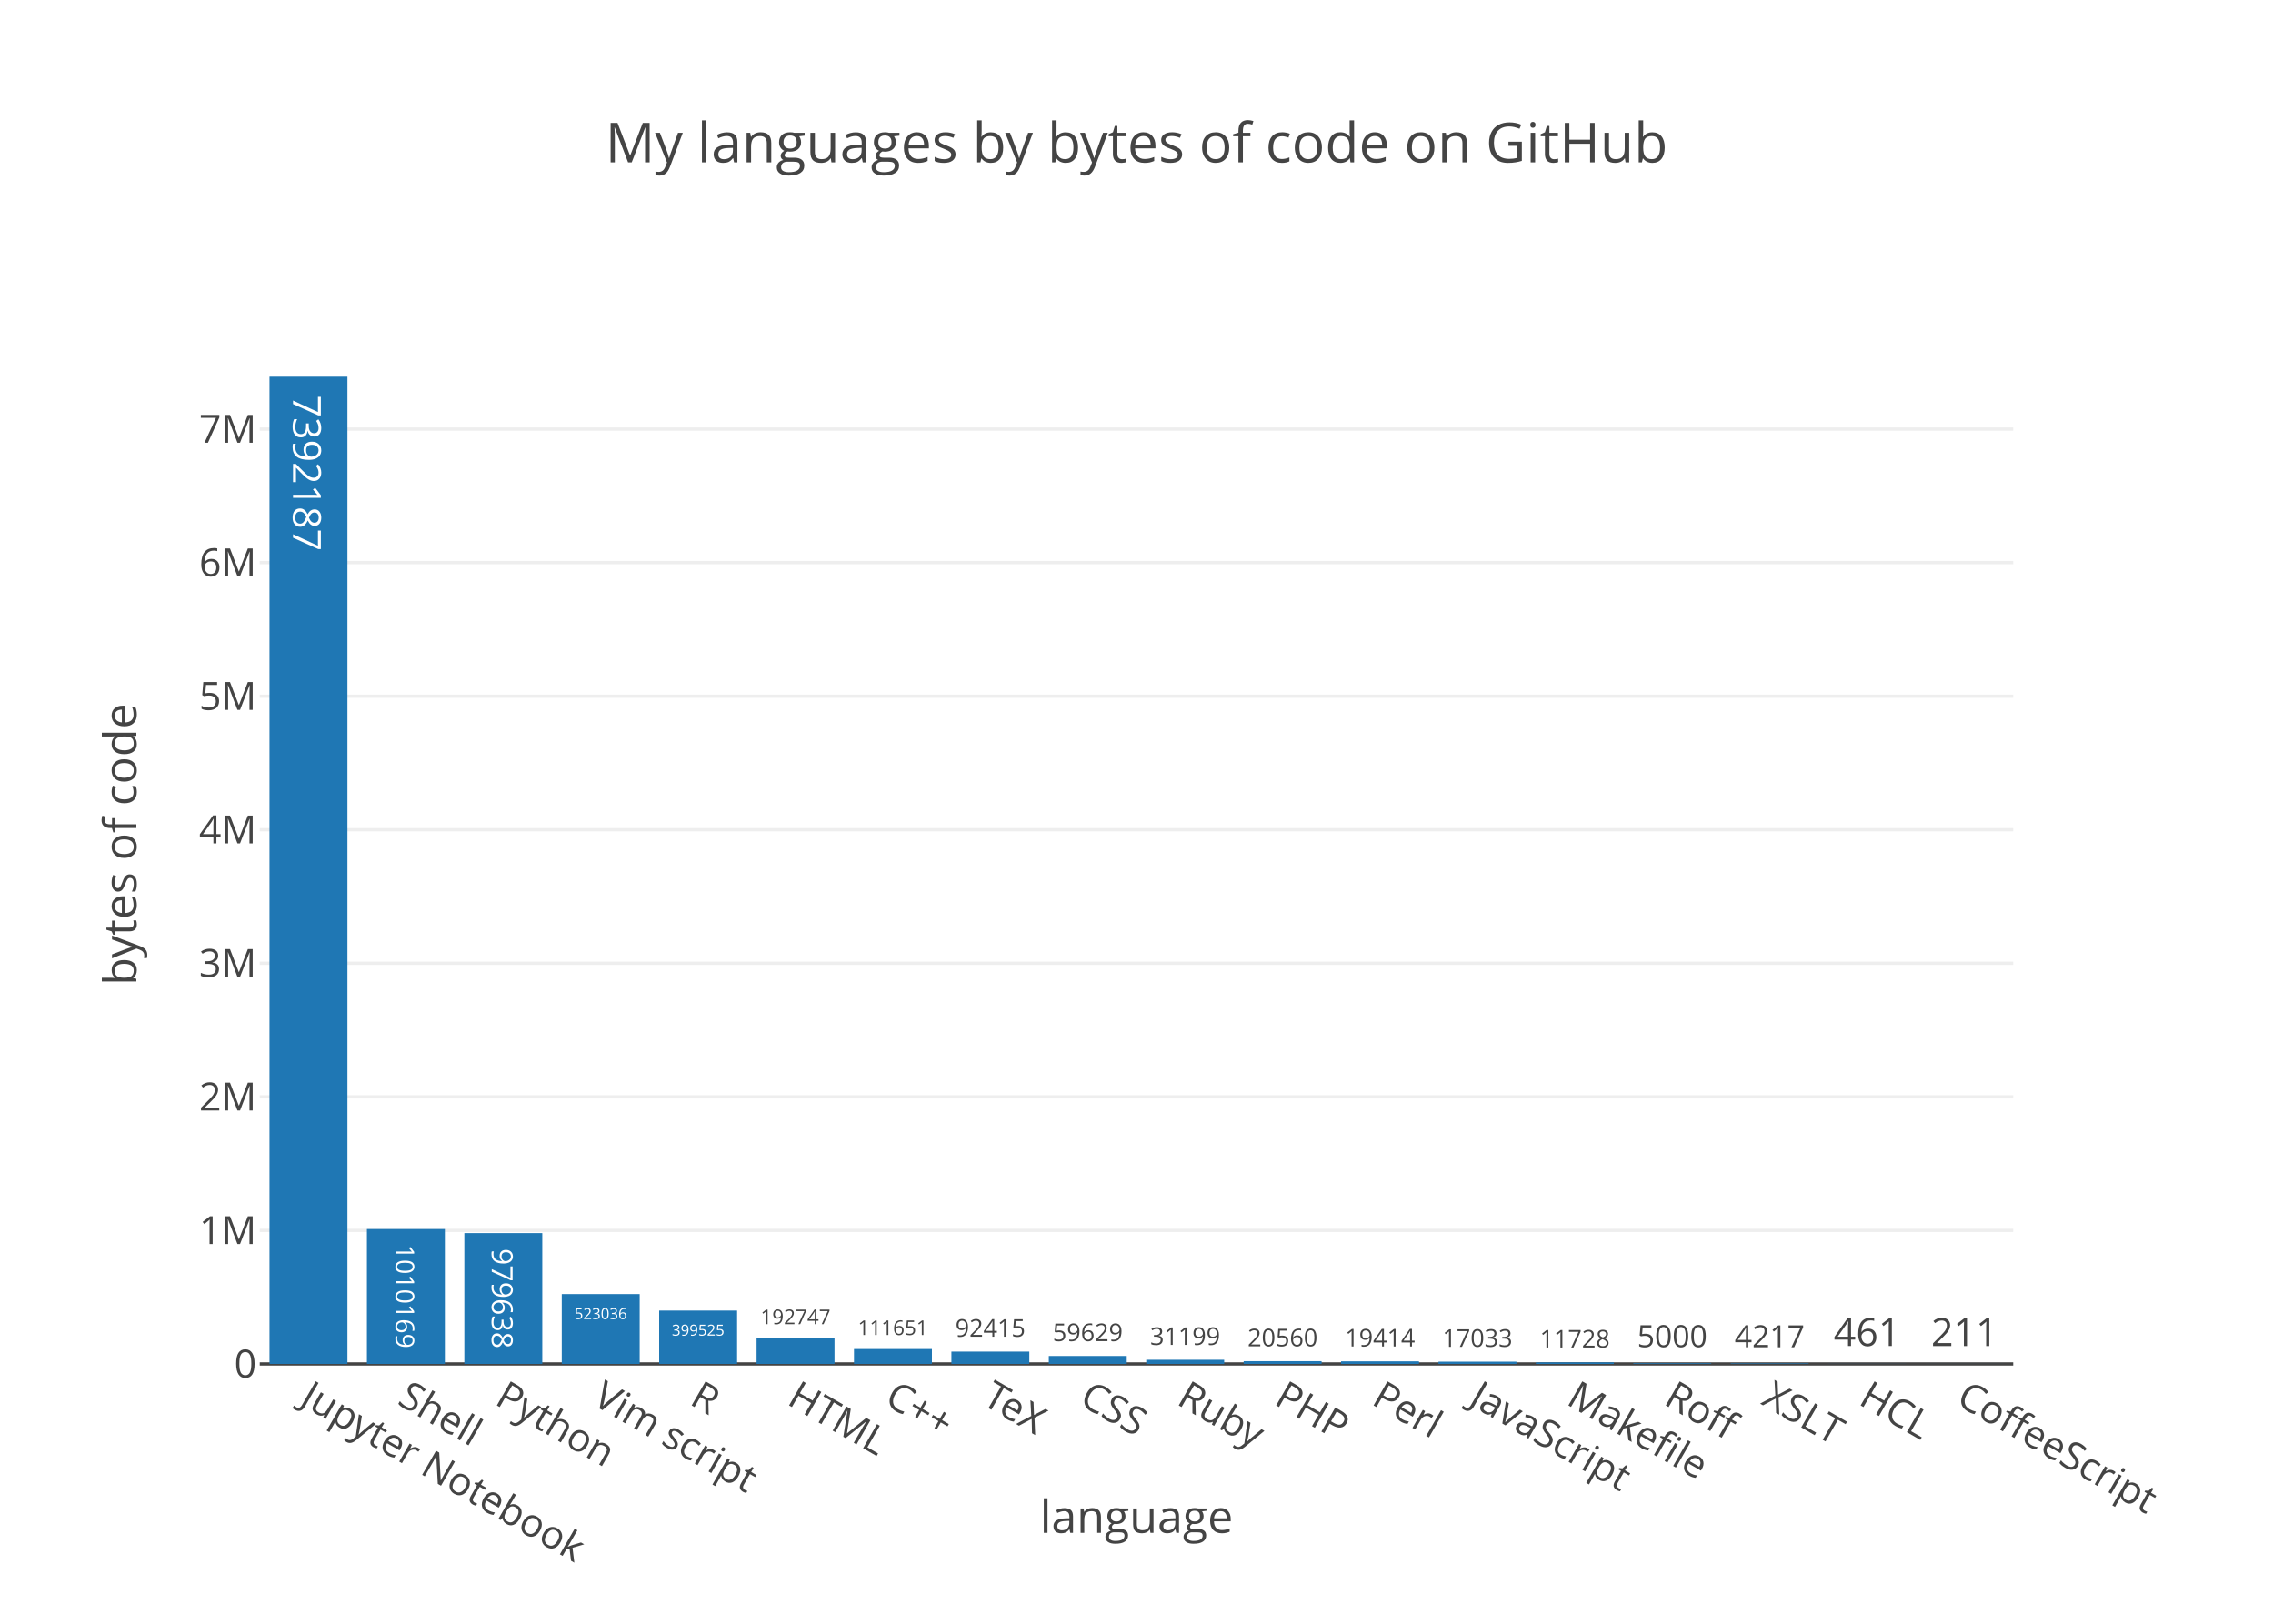
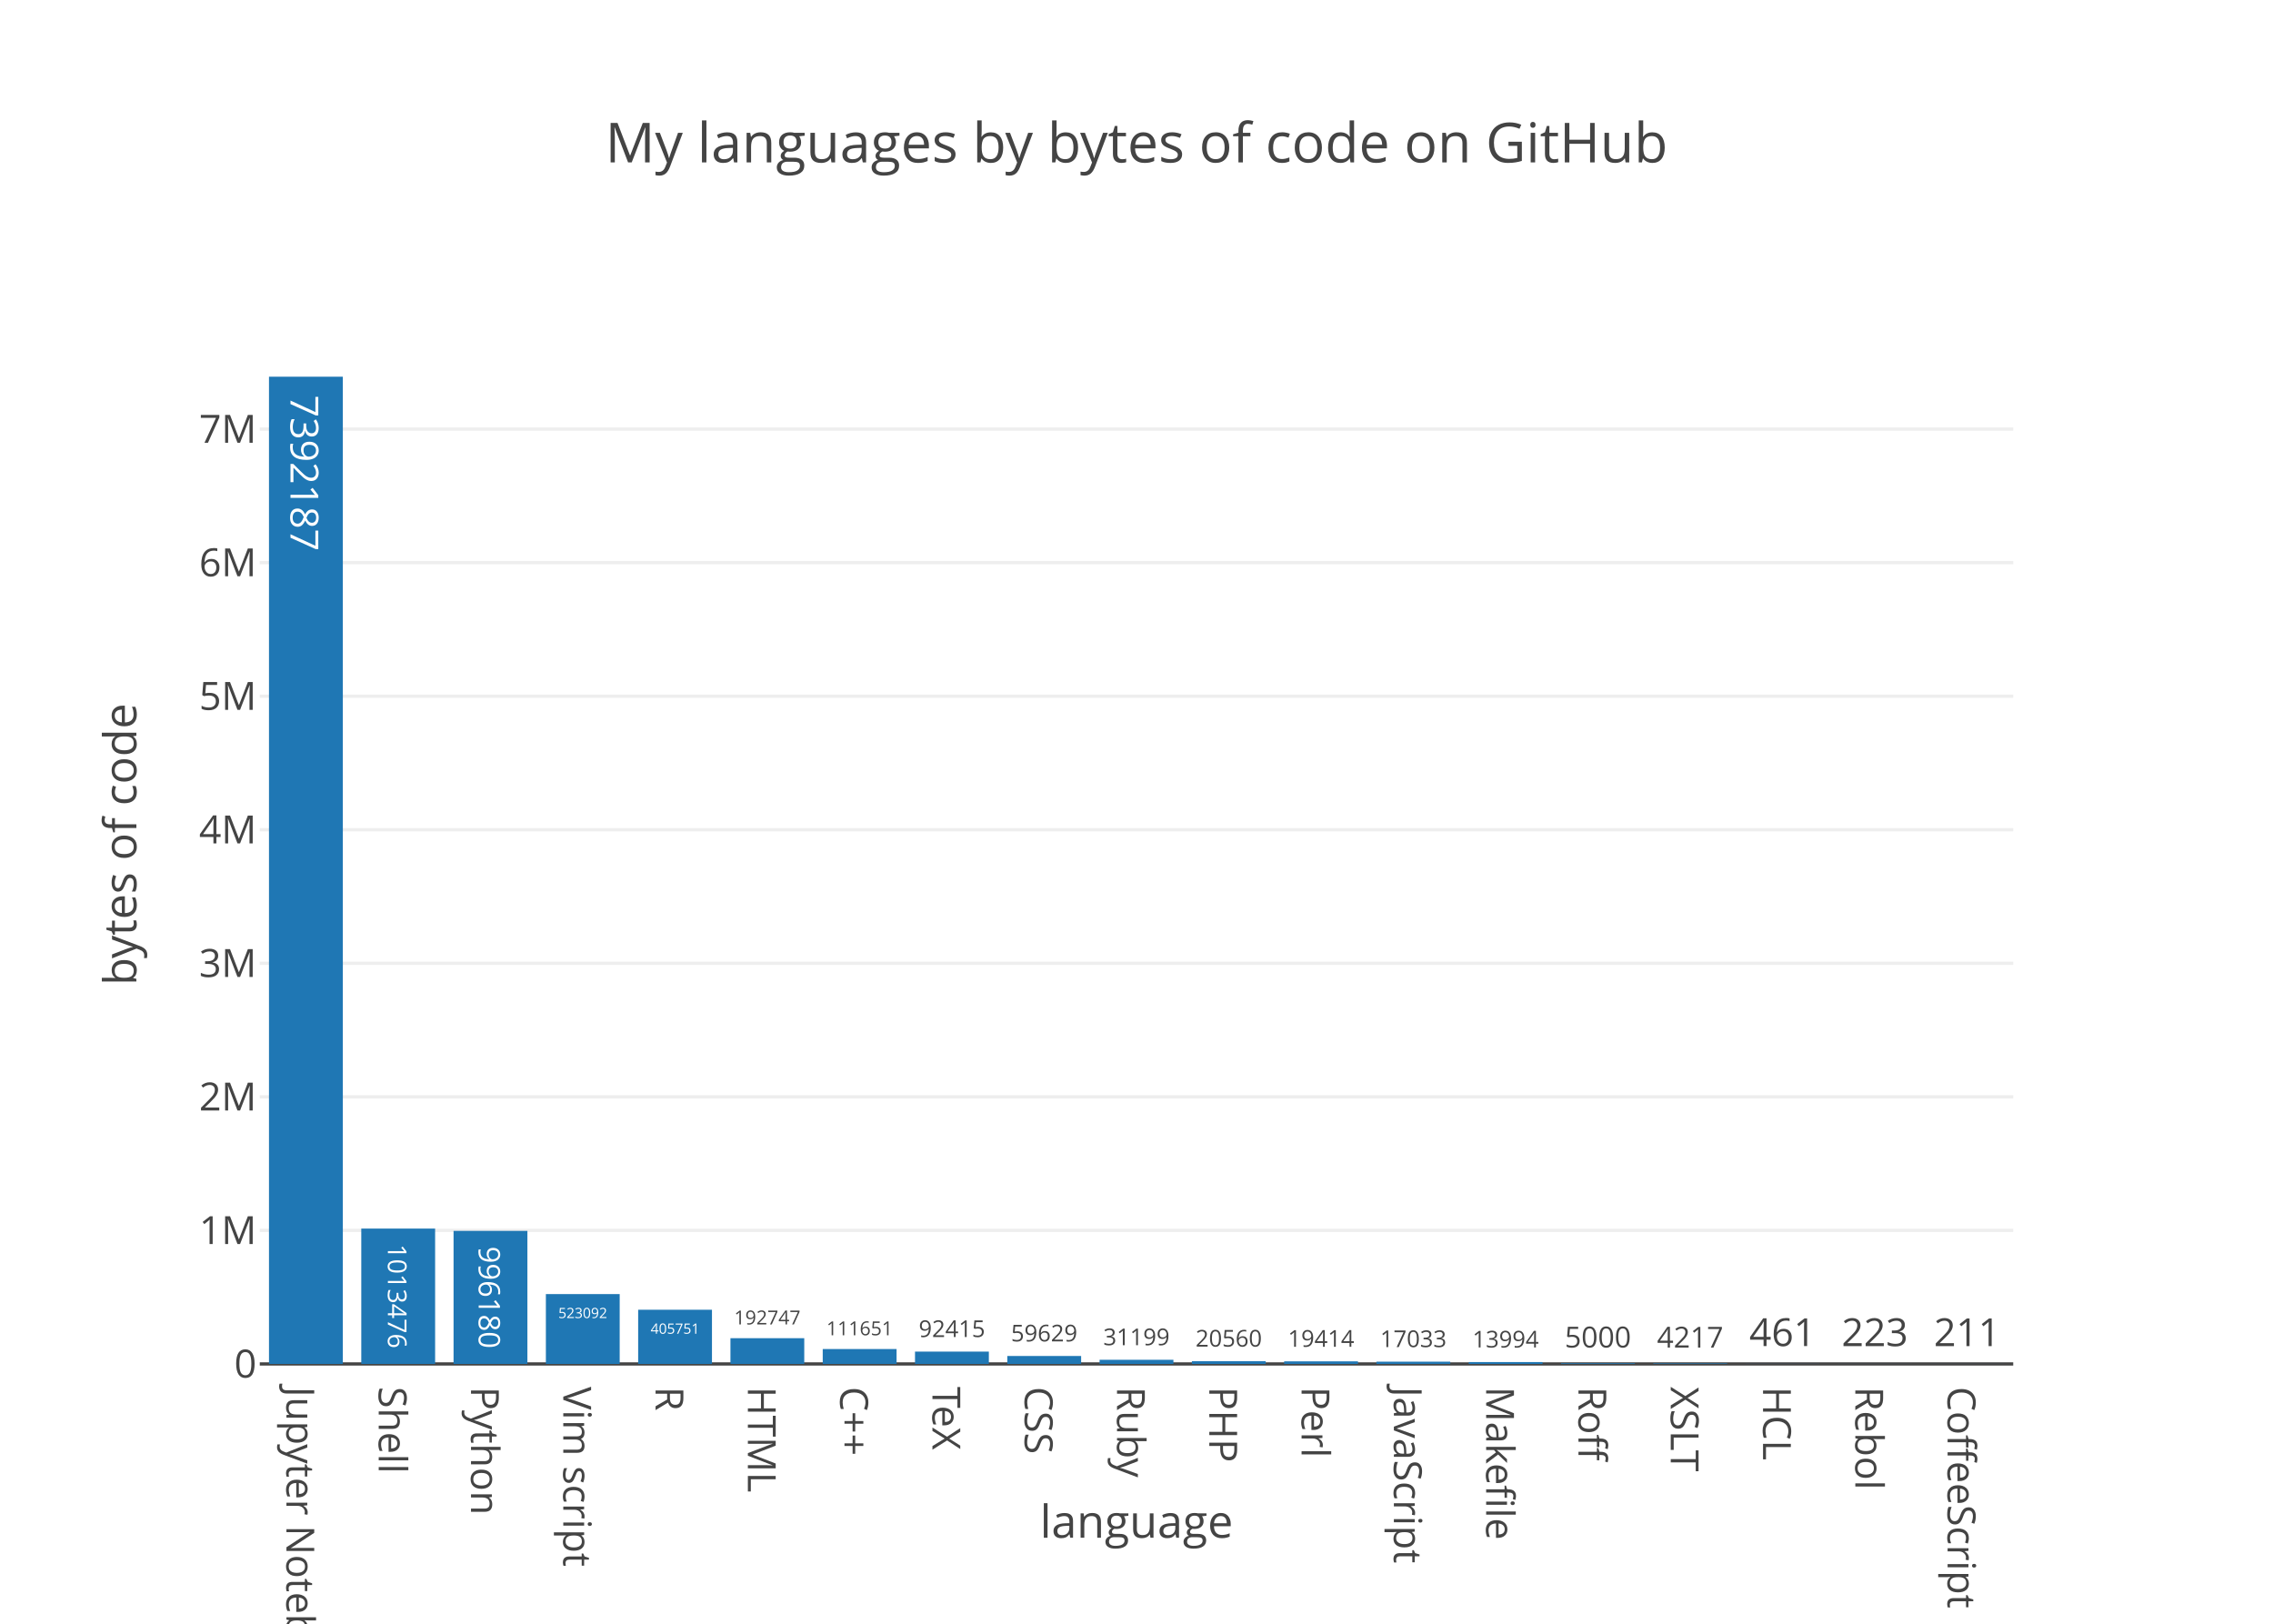
<svg xmlns="http://www.w3.org/2000/svg" class="main-svg" width="700" height="500" viewBox="0 0 700 500">
  <rect x="0" y="0" width="700" height="500" style="fill: rgb(255, 255, 255); fill-opacity: 1;" />
-   <defs id="defs-ad30e8">
+   <defs id="defs-a9d6a1">
    <g class="clips">
-       <clipPath id="clipad30e8xyplot" class="plotclip">
+       <clipPath id="clipa9d6a1xyplot" class="plotclip">
        <rect width="540" height="320" />
      </clipPath>
-       <clipPath class="axesclip" id="clipad30e8x">
+       <clipPath class="axesclip" id="clipa9d6a1x">
        <rect x="80" y="0" width="540" height="500" />
      </clipPath>
-       <clipPath class="axesclip" id="clipad30e8y">
+       <clipPath class="axesclip" id="clipa9d6a1y">
        <rect x="0" y="100" width="700" height="320" />
      </clipPath>
-       <clipPath class="axesclip" id="clipad30e8xy">
+       <clipPath class="axesclip" id="clipa9d6a1xy">
        <rect x="80" y="100" width="540" height="320" />
      </clipPath>
    </g>
    <g class="gradients" />
  </defs>
  <g class="bglayer" />
  <g class="layer-below">
    <g class="imagelayer" />
    <g class="shapelayer" />
  </g>
  <g class="cartesianlayer">
    <g class="subplot xy">
      <g class="layer-subplot">
        <g class="shapelayer" />
        <g class="imagelayer" />
      </g>
      <g class="gridlayer">
        <g class="x" />
        <g class="y">
          <path class="ygrid crisp" transform="translate(0,378.88)" d="M80,0h540" style="stroke: rgb(238, 238, 238); stroke-opacity: 1; stroke-width: 1px;" />
          <path class="ygrid crisp" transform="translate(0,337.75)" d="M80,0h540" style="stroke: rgb(238, 238, 238); stroke-opacity: 1; stroke-width: 1px;" />
          <path class="ygrid crisp" transform="translate(0,296.63)" d="M80,0h540" style="stroke: rgb(238, 238, 238); stroke-opacity: 1; stroke-width: 1px;" />
          <path class="ygrid crisp" transform="translate(0,255.5)" d="M80,0h540" style="stroke: rgb(238, 238, 238); stroke-opacity: 1; stroke-width: 1px;" />
          <path class="ygrid crisp" transform="translate(0,214.38)" d="M80,0h540" style="stroke: rgb(238, 238, 238); stroke-opacity: 1; stroke-width: 1px;" />
          <path class="ygrid crisp" transform="translate(0,173.25)" d="M80,0h540" style="stroke: rgb(238, 238, 238); stroke-opacity: 1; stroke-width: 1px;" />
          <path class="ygrid crisp" transform="translate(0,132.13)" d="M80,0h540" style="stroke: rgb(238, 238, 238); stroke-opacity: 1; stroke-width: 1px;" />
        </g>
      </g>
      <g class="zerolinelayer">
        <path class="yzl zl crisp" transform="translate(0,420)" d="M80,0h540" style="stroke: rgb(68, 68, 68); stroke-opacity: 1; stroke-width: 1px;" />
      </g>
      <path class="xlines-below" />
      <path class="ylines-below" />
      <g class="overlines-below" />
      <g class="xaxislayer-below" />
      <g class="yaxislayer-below" />
      <g class="overaxes-below" />
-       <g class="plot" transform="translate(80, 100)" clip-path="url('#clipad30e8xyplot')">
+       <g class="plot" transform="translate(80, 100)" clip-path="url('#clipa9d6a1xyplot')">
        <g class="barlayer mlayer">
          <g class="trace bars" style="opacity: 1;">
            <g class="points">
              <g class="point">
-                 <path d="M3,320V16H27V320Z" style="vector-effect: non-scaling-stroke; opacity: 1; stroke-width: 0px; fill: rgb(31, 119, 180); fill-opacity: 1;" />
-                 <text class="bartext bartext-inside" transform="translate(14.99219 50.44531)rotate(90 0.0078125 -4.75) " text-anchor="middle" data-notex="1" x="0" y="0" style="font-family: 'Open Sans', verdana, arial, sans-serif; font-size: 12px; fill: rgb(255, 255, 255); fill-opacity: 1; white-space: pre;">7392187</text>
-               </g>
-               <g class="point">
-                 <path d="M33,320V278.46H57V320Z" style="vector-effect: non-scaling-stroke; opacity: 1; stroke-width: 0px; fill: rgb(31, 119, 180); fill-opacity: 1;" />
-                 <text class="bartext bartext-inside" transform="translate(44.9948 302.3919)scale(0.6656599) rotate(90 0.0078125 -4.75) " text-anchor="middle" data-notex="1" x="0" y="0" style="font-family: 'Open Sans', verdana, arial, sans-serif; font-size: 12px; fill: rgb(255, 255, 255); fill-opacity: 1; white-space: pre;">1010169</text>
-               </g>
-               <g class="point">
-                 <path d="M63,320V279.71H87V320Z" style="vector-effect: non-scaling-stroke; opacity: 1; stroke-width: 0px; fill: rgb(31, 119, 180); fill-opacity: 1;" />
-                 <text class="bartext bartext-inside" transform="translate(74.99415 303.4139)scale(0.7492523) rotate(90 0.0078125 -4.75) " text-anchor="middle" data-notex="1" x="0" y="0" style="font-family: 'Open Sans', verdana, arial, sans-serif; font-size: 12px; fill: rgb(255, 255, 255); fill-opacity: 1; white-space: pre;">979638</text>
-               </g>
-               <g class="point">
-                 <path d="M93,320V298.49H117V320Z" style="vector-effect: non-scaling-stroke; opacity: 1; stroke-width: 0px; fill: rgb(31, 119, 180); fill-opacity: 1;" />
-                 <text class="bartext bartext-inside" transform="translate(104.9969 306.2097)scale(0.3933083) " text-anchor="middle" data-notex="1" x="0" y="0" style="font-family: 'Open Sans', verdana, arial, sans-serif; font-size: 12px; fill: rgb(255, 255, 255); fill-opacity: 1; white-space: pre;">523036</text>
-               </g>
-               <g class="point">
-                 <path d="M123,320V303.57H147V320Z" style="vector-effect: non-scaling-stroke; opacity: 1; stroke-width: 0px; fill: rgb(31, 119, 180); fill-opacity: 1;" />
-                 <text class="bartext bartext-inside" transform="translate(134.9969 311.2897)scale(0.3933083) " text-anchor="middle" data-notex="1" x="0" y="0" style="font-family: 'Open Sans', verdana, arial, sans-serif; font-size: 12px; fill: rgb(255, 255, 255); fill-opacity: 1; white-space: pre;">399525</text>
-               </g>
-               <g class="point">
-                 <path d="M153,320V312.07H177V320Z" style="vector-effect: non-scaling-stroke; opacity: 1; stroke-width: 0px; fill: rgb(31, 119, 180); fill-opacity: 1;" />
-                 <text class="bartext bartext-outside" transform="translate(164.9959 307.759)scale(0.5244111) " text-anchor="middle" data-notex="1" x="0" y="0" style="font-family: 'Open Sans', verdana, arial, sans-serif; font-size: 12px; fill: rgb(68, 68, 68); fill-opacity: 1; white-space: pre;">192747</text>
-               </g>
-               <g class="point">
-                 <path d="M183,320V315.41H207V320Z" style="vector-effect: non-scaling-stroke; opacity: 1; stroke-width: 0px; fill: rgb(31, 119, 180); fill-opacity: 1;" />
-                 <text class="bartext bartext-outside" transform="translate(194.9959 311.099)scale(0.5244111) " text-anchor="middle" data-notex="1" x="0" y="0" style="font-family: 'Open Sans', verdana, arial, sans-serif; font-size: 12px; fill: rgb(68, 68, 68); fill-opacity: 1; white-space: pre;">111651</text>
-               </g>
-               <g class="point">
-                 <path d="M213,320V316.2H237V320Z" style="vector-effect: non-scaling-stroke; opacity: 1; stroke-width: 0px; fill: rgb(31, 119, 180); fill-opacity: 1;" />
-                 <text class="bartext bartext-outside" transform="translate(224.9951 311.6269)scale(0.6292503) " text-anchor="middle" data-notex="1" x="0" y="0" style="font-family: 'Open Sans', verdana, arial, sans-serif; font-size: 12px; fill: rgb(68, 68, 68); fill-opacity: 1; white-space: pre;">92415</text>
-               </g>
-               <g class="point">
-                 <path d="M243,320V317.55H267V320Z" style="vector-effect: non-scaling-stroke; opacity: 1; stroke-width: 0px; fill: rgb(31, 119, 180); fill-opacity: 1;" />
-                 <text class="bartext bartext-outside" transform="translate(254.9951 312.9769)scale(0.6292503) " text-anchor="middle" data-notex="1" x="0" y="0" style="font-family: 'Open Sans', verdana, arial, sans-serif; font-size: 12px; fill: rgb(68, 68, 68); fill-opacity: 1; white-space: pre;">59629</text>
-               </g>
-               <g class="point">
-                 <path d="M273,320V318.72H297V320Z" style="vector-effect: non-scaling-stroke; opacity: 1; stroke-width: 0px; fill: rgb(31, 119, 180); fill-opacity: 1;" />
-                 <text class="bartext bartext-outside" transform="translate(284.9951 314.1469)scale(0.6292503) " text-anchor="middle" data-notex="1" x="0" y="0" style="font-family: 'Open Sans', verdana, arial, sans-serif; font-size: 12px; fill: rgb(68, 68, 68); fill-opacity: 1; white-space: pre;">31199</text>
-               </g>
-               <g class="point">
-                 <path d="M303,320V319.15H327V320Z" style="vector-effect: non-scaling-stroke; opacity: 1; stroke-width: 0px; fill: rgb(31, 119, 180); fill-opacity: 1;" />
-                 <text class="bartext bartext-outside" transform="translate(314.9951 314.5769)scale(0.6292503) " text-anchor="middle" data-notex="1" x="0" y="0" style="font-family: 'Open Sans', verdana, arial, sans-serif; font-size: 12px; fill: rgb(68, 68, 68); fill-opacity: 1; white-space: pre;">20560</text>
-               </g>
-               <g class="point">
-                 <path d="M333,320V319.2H357V320Z" style="vector-effect: non-scaling-stroke; opacity: 1; stroke-width: 0px; fill: rgb(31, 119, 180); fill-opacity: 1;" />
-                 <text class="bartext bartext-outside" transform="translate(344.9951 314.6269)scale(0.6292503) " text-anchor="middle" data-notex="1" x="0" y="0" style="font-family: 'Open Sans', verdana, arial, sans-serif; font-size: 12px; fill: rgb(68, 68, 68); fill-opacity: 1; white-space: pre;">19414</text>
-               </g>
-               <g class="point">
-                 <path d="M363,320V319.3H387V320Z" style="vector-effect: non-scaling-stroke; opacity: 1; stroke-width: 0px; fill: rgb(31, 119, 180); fill-opacity: 1;" />
-                 <text class="bartext bartext-outside" transform="translate(374.9951 314.7269)scale(0.6292503) " text-anchor="middle" data-notex="1" x="0" y="0" style="font-family: 'Open Sans', verdana, arial, sans-serif; font-size: 12px; fill: rgb(68, 68, 68); fill-opacity: 1; white-space: pre;">17033</text>
-               </g>
-               <g class="point">
-                 <path d="M393,320V319.52H417V320Z" style="vector-effect: non-scaling-stroke; opacity: 1; stroke-width: 0px; fill: rgb(31, 119, 180); fill-opacity: 1;" />
-                 <text class="bartext bartext-outside" transform="translate(404.9951 314.9469)scale(0.6292503) " text-anchor="middle" data-notex="1" x="0" y="0" style="font-family: 'Open Sans', verdana, arial, sans-serif; font-size: 12px; fill: rgb(68, 68, 68); fill-opacity: 1; white-space: pre;">11728</text>
-               </g>
-               <g class="point">
-                 <path d="M423,320V319.79H447V320Z" style="vector-effect: non-scaling-stroke; opacity: 1; stroke-width: 0px; fill: rgb(31, 119, 180); fill-opacity: 1;" />
-                 <text class="bartext bartext-outside" transform="translate(434.9939 314.8238)scale(0.7864823) " text-anchor="middle" data-notex="1" x="0" y="0" style="font-family: 'Open Sans', verdana, arial, sans-serif; font-size: 12px; fill: rgb(68, 68, 68); fill-opacity: 1; white-space: pre;">5000</text>
-               </g>
-               <g class="point">
-                 <path d="M453,320V319.83H477V320Z" style="vector-effect: non-scaling-stroke; opacity: 1; stroke-width: 0px; fill: rgb(31, 119, 180); fill-opacity: 1;" />
-                 <text class="bartext bartext-outside" transform="translate(464.9939 314.8638)scale(0.7864823) " text-anchor="middle" data-notex="1" x="0" y="0" style="font-family: 'Open Sans', verdana, arial, sans-serif; font-size: 12px; fill: rgb(68, 68, 68); fill-opacity: 1; white-space: pre;">4217</text>
-               </g>
-               <g class="point">
-                 <path d="M483,320V319.98H507V320Z" style="vector-effect: non-scaling-stroke; opacity: 1; stroke-width: 0px; fill: rgb(31, 119, 180); fill-opacity: 1;" />
-                 <text class="bartext bartext-outside" transform="translate(495 314.48)" text-anchor="middle" data-notex="1" x="0" y="0" style="font-family: 'Open Sans', verdana, arial, sans-serif; font-size: 12px; fill: rgb(68, 68, 68); fill-opacity: 1; white-space: pre;">461</text>
-               </g>
-               <g class="point">
-                 <path d="M513,320V319.99H537V320Z" style="vector-effect: non-scaling-stroke; opacity: 1; stroke-width: 0px; fill: rgb(31, 119, 180); fill-opacity: 1;" />
-                 <text class="bartext bartext-outside" transform="translate(525 314.49)" text-anchor="middle" data-notex="1" x="0" y="0" style="font-family: 'Open Sans', verdana, arial, sans-serif; font-size: 12px; fill: rgb(68, 68, 68); fill-opacity: 1; white-space: pre;">211</text>
+                 <path d="M2.84,320V16H25.58V320Z" style="vector-effect: non-scaling-stroke; opacity: 1; stroke-width: 0px; fill: rgb(31, 119, 180); fill-opacity: 1;" />
+                 <text class="bartext bartext-inside" transform="translate(14.20219 50.44531)rotate(90 0.0078125 -4.75) " text-anchor="middle" data-notex="1" x="0" y="0" style="font-family: 'Open Sans', verdana, arial, sans-serif; font-size: 12px; fill: rgb(255, 255, 255); fill-opacity: 1; white-space: pre;">7392187</text>
+               </g>
+               <g class="point">
+                 <path d="M31.26,320V278.32H54V320Z" style="vector-effect: non-scaling-stroke; opacity: 1; stroke-width: 0px; fill: rgb(31, 119, 180); fill-opacity: 1;" />
+                 <text class="bartext bartext-inside" transform="translate(42.62478 302.3343)scale(0.6682821) rotate(90 0.0078125 -4.75) " text-anchor="middle" data-notex="1" x="0" y="0" style="font-family: 'Open Sans', verdana, arial, sans-serif; font-size: 12px; fill: rgb(255, 255, 255); fill-opacity: 1; white-space: pre;">1013476</text>
+               </g>
+               <g class="point">
+                 <path d="M59.68,320V279.03H82.42V320Z" style="vector-effect: non-scaling-stroke; opacity: 1; stroke-width: 0px; fill: rgb(31, 119, 180); fill-opacity: 1;" />
+                 <text class="bartext bartext-inside" transform="translate(71.04403 303.1445)scale(0.7641106) rotate(90 0.0078125 -4.75) " text-anchor="middle" data-notex="1" x="0" y="0" style="font-family: 'Open Sans', verdana, arial, sans-serif; font-size: 12px; fill: rgb(255, 255, 255); fill-opacity: 1; white-space: pre;">996180</text>
+               </g>
+               <g class="point">
+                 <path d="M88.11,320V298.49H110.84V320Z" style="vector-effect: non-scaling-stroke; opacity: 1; stroke-width: 0px; fill: rgb(31, 119, 180); fill-opacity: 1;" />
+                 <text class="bartext bartext-inside" transform="translate(99.47214 305.8767)scale(0.3655582) " text-anchor="middle" data-notex="1" x="0" y="0" style="font-family: 'Open Sans', verdana, arial, sans-serif; font-size: 12px; fill: rgb(255, 255, 255); fill-opacity: 1; white-space: pre;">523092</text>
+               </g>
+               <g class="point">
+                 <path d="M116.53,320V303.31H139.26V320Z" style="vector-effect: non-scaling-stroke; opacity: 1; stroke-width: 0px; fill: rgb(31, 119, 180); fill-opacity: 1;" />
+                 <text class="bartext bartext-inside" transform="translate(127.8921 310.6967)scale(0.3655582) " text-anchor="middle" data-notex="1" x="0" y="0" style="font-family: 'Open Sans', verdana, arial, sans-serif; font-size: 12px; fill: rgb(255, 255, 255); fill-opacity: 1; white-space: pre;">405751</text>
+               </g>
+               <g class="point">
+                 <path d="M144.95,320V312.07H167.68V320Z" style="vector-effect: non-scaling-stroke; opacity: 1; stroke-width: 0px; fill: rgb(31, 119, 180); fill-opacity: 1;" />
+                 <text class="bartext bartext-outside" transform="translate(156.3111 307.8283)scale(0.496661) " text-anchor="middle" data-notex="1" x="0" y="0" style="font-family: 'Open Sans', verdana, arial, sans-serif; font-size: 12px; fill: rgb(68, 68, 68); fill-opacity: 1; white-space: pre;">192747</text>
+               </g>
+               <g class="point">
+                 <path d="M173.37,320V315.41H196.11V320Z" style="vector-effect: non-scaling-stroke; opacity: 1; stroke-width: 0px; fill: rgb(31, 119, 180); fill-opacity: 1;" />
+                 <text class="bartext bartext-outside" transform="translate(184.7361 311.1678)scale(0.4968795) " text-anchor="middle" data-notex="1" x="0" y="0" style="font-family: 'Open Sans', verdana, arial, sans-serif; font-size: 12px; fill: rgb(68, 68, 68); fill-opacity: 1; white-space: pre;">111651</text>
+               </g>
+               <g class="point">
+                 <path d="M201.79,320V316.2H224.53V320Z" style="vector-effect: non-scaling-stroke; opacity: 1; stroke-width: 0px; fill: rgb(31, 119, 180); fill-opacity: 1;" />
+                 <text class="bartext bartext-outside" transform="translate(213.1553 311.7095)scale(0.5962147) " text-anchor="middle" data-notex="1" x="0" y="0" style="font-family: 'Open Sans', verdana, arial, sans-serif; font-size: 12px; fill: rgb(68, 68, 68); fill-opacity: 1; white-space: pre;">92415</text>
+               </g>
+               <g class="point">
+                 <path d="M230.21,320V317.55H252.95V320Z" style="vector-effect: non-scaling-stroke; opacity: 1; stroke-width: 0px; fill: rgb(31, 119, 180); fill-opacity: 1;" />
+                 <text class="bartext bartext-outside" transform="translate(241.5753 313.0595)scale(0.5962147) " text-anchor="middle" data-notex="1" x="0" y="0" style="font-family: 'Open Sans', verdana, arial, sans-serif; font-size: 12px; fill: rgb(68, 68, 68); fill-opacity: 1; white-space: pre;">59629</text>
+               </g>
+               <g class="point">
+                 <path d="M258.63,320V318.72H281.37V320Z" style="vector-effect: non-scaling-stroke; opacity: 1; stroke-width: 0px; fill: rgb(31, 119, 180); fill-opacity: 1;" />
+                 <text class="bartext bartext-outside" transform="translate(269.9953 314.2295)scale(0.5962147) " text-anchor="middle" data-notex="1" x="0" y="0" style="font-family: 'Open Sans', verdana, arial, sans-serif; font-size: 12px; fill: rgb(68, 68, 68); fill-opacity: 1; white-space: pre;">31199</text>
+               </g>
+               <g class="point">
+                 <path d="M287.05,320V319.15H309.79V320Z" style="vector-effect: non-scaling-stroke; opacity: 1; stroke-width: 0px; fill: rgb(31, 119, 180); fill-opacity: 1;" />
+                 <text class="bartext bartext-outside" transform="translate(298.4153 314.6595)scale(0.5962147) " text-anchor="middle" data-notex="1" x="0" y="0" style="font-family: 'Open Sans', verdana, arial, sans-serif; font-size: 12px; fill: rgb(68, 68, 68); fill-opacity: 1; white-space: pre;">20560</text>
+               </g>
+               <g class="point">
+                 <path d="M315.47,320V319.2H338.21V320Z" style="vector-effect: non-scaling-stroke; opacity: 1; stroke-width: 0px; fill: rgb(31, 119, 180); fill-opacity: 1;" />
+                 <text class="bartext bartext-outside" transform="translate(326.8353 314.7095)scale(0.5962147) " text-anchor="middle" data-notex="1" x="0" y="0" style="font-family: 'Open Sans', verdana, arial, sans-serif; font-size: 12px; fill: rgb(68, 68, 68); fill-opacity: 1; white-space: pre;">19414</text>
+               </g>
+               <g class="point">
+                 <path d="M343.89,320V319.3H366.63V320Z" style="vector-effect: non-scaling-stroke; opacity: 1; stroke-width: 0px; fill: rgb(31, 119, 180); fill-opacity: 1;" />
+                 <text class="bartext bartext-outside" transform="translate(355.2553 314.8095)scale(0.5962147) " text-anchor="middle" data-notex="1" x="0" y="0" style="font-family: 'Open Sans', verdana, arial, sans-serif; font-size: 12px; fill: rgb(68, 68, 68); fill-opacity: 1; white-space: pre;">17033</text>
+               </g>
+               <g class="point">
+                 <path d="M372.32,320V319.42H395.05V320Z" style="vector-effect: non-scaling-stroke; opacity: 1; stroke-width: 0px; fill: rgb(31, 119, 180); fill-opacity: 1;" />
+                 <text class="bartext bartext-outside" transform="translate(383.6803 314.9301)scale(0.5959525) " text-anchor="middle" data-notex="1" x="0" y="0" style="font-family: 'Open Sans', verdana, arial, sans-serif; font-size: 12px; fill: rgb(68, 68, 68); fill-opacity: 1; white-space: pre;">13994</text>
+               </g>
+               <g class="point">
+                 <path d="M400.74,320V319.79H423.47V320Z" style="vector-effect: non-scaling-stroke; opacity: 1; stroke-width: 0px; fill: rgb(31, 119, 180); fill-opacity: 1;" />
+                 <text class="bartext bartext-outside" transform="translate(412.0992 314.9278)scale(0.7448643) " text-anchor="middle" data-notex="1" x="0" y="0" style="font-family: 'Open Sans', verdana, arial, sans-serif; font-size: 12px; fill: rgb(68, 68, 68); fill-opacity: 1; white-space: pre;">5000</text>
+               </g>
+               <g class="point">
+                 <path d="M429.16,320V319.83H451.89V320Z" style="vector-effect: non-scaling-stroke; opacity: 1; stroke-width: 0px; fill: rgb(31, 119, 180); fill-opacity: 1;" />
+                 <text class="bartext bartext-outside" transform="translate(440.5192 314.9678)scale(0.7448643) " text-anchor="middle" data-notex="1" x="0" y="0" style="font-family: 'Open Sans', verdana, arial, sans-serif; font-size: 12px; fill: rgb(68, 68, 68); fill-opacity: 1; white-space: pre;">4217</text>
+               </g>
+               <g class="point">
+                 <path d="M457.58,320V319.98H480.32V320Z" style="vector-effect: non-scaling-stroke; opacity: 1; stroke-width: 0px; fill: rgb(31, 119, 180); fill-opacity: 1;" />
+                 <text class="bartext bartext-outside" transform="translate(468.95 314.4948)scale(0.9940984) " text-anchor="middle" data-notex="1" x="0" y="0" style="font-family: 'Open Sans', verdana, arial, sans-serif; font-size: 12px; fill: rgb(68, 68, 68); fill-opacity: 1; white-space: pre;">461</text>
+               </g>
+               <g class="point">
+                 <path d="M486,320V319.99H508.74V320Z" style="vector-effect: non-scaling-stroke; opacity: 1; stroke-width: 0px; fill: rgb(31, 119, 180); fill-opacity: 1;" />
+                 <text class="bartext bartext-outside" transform="translate(497.37 314.5048)scale(0.9940984) " text-anchor="middle" data-notex="1" x="0" y="0" style="font-family: 'Open Sans', verdana, arial, sans-serif; font-size: 12px; fill: rgb(68, 68, 68); fill-opacity: 1; white-space: pre;">223</text>
+               </g>
+               <g class="point">
+                 <path d="M514.42,320V319.99H537.16V320Z" style="vector-effect: non-scaling-stroke; opacity: 1; stroke-width: 0px; fill: rgb(31, 119, 180); fill-opacity: 1;" />
+                 <text class="bartext bartext-outside" transform="translate(525.79 314.5048)scale(0.9940984) " text-anchor="middle" data-notex="1" x="0" y="0" style="font-family: 'Open Sans', verdana, arial, sans-serif; font-size: 12px; fill: rgb(68, 68, 68); fill-opacity: 1; white-space: pre;">211</text>
              </g>
            </g>
          </g>
        </g>
      </g>
      <g class="overplot" />
      <path class="xlines-above crisp" d="M0,0" style="fill: none;" />
      <path class="ylines-above crisp" d="M0,0" style="fill: none;" />
      <g class="overlines-above" />
      <g class="xaxislayer-above">
        <g class="xtick">
-           <text text-anchor="start" x="0" y="433" transform="translate(95,0) rotate(30,0,427)" style="font-family: 'Open Sans', verdana, arial, sans-serif; font-size: 12px; fill: rgb(68, 68, 68); fill-opacity: 1; white-space: pre;">Jupyter Notebook</text>
-         </g>
-         <g class="xtick">
-           <text text-anchor="start" x="0" y="433" transform="translate(125,0) rotate(30,0,427)" style="font-family: 'Open Sans', verdana, arial, sans-serif; font-size: 12px; fill: rgb(68, 68, 68); fill-opacity: 1; white-space: pre;">Shell</text>
-         </g>
-         <g class="xtick">
-           <text text-anchor="start" x="0" y="433" transform="translate(155,0) rotate(30,0,427)" style="font-family: 'Open Sans', verdana, arial, sans-serif; font-size: 12px; fill: rgb(68, 68, 68); fill-opacity: 1; white-space: pre;">Python</text>
-         </g>
-         <g class="xtick">
-           <text text-anchor="start" x="0" y="433" transform="translate(185,0) rotate(30,0,427)" style="font-family: 'Open Sans', verdana, arial, sans-serif; font-size: 12px; fill: rgb(68, 68, 68); fill-opacity: 1; white-space: pre;">Vim script</text>
-         </g>
-         <g class="xtick">
-           <text text-anchor="start" x="0" y="433" transform="translate(215,0) rotate(30,0,427)" style="font-family: 'Open Sans', verdana, arial, sans-serif; font-size: 12px; fill: rgb(68, 68, 68); fill-opacity: 1; white-space: pre;">R</text>
-         </g>
-         <g class="xtick">
-           <text text-anchor="start" x="0" y="433" transform="translate(245,0) rotate(30,0,427)" style="font-family: 'Open Sans', verdana, arial, sans-serif; font-size: 12px; fill: rgb(68, 68, 68); fill-opacity: 1; white-space: pre;">HTML</text>
-         </g>
-         <g class="xtick">
-           <text text-anchor="start" x="0" y="433" transform="translate(275,0) rotate(30,0,427)" style="font-family: 'Open Sans', verdana, arial, sans-serif; font-size: 12px; fill: rgb(68, 68, 68); fill-opacity: 1; white-space: pre;">C++</text>
-         </g>
-         <g class="xtick">
-           <text text-anchor="start" x="0" y="433" transform="translate(305,0) rotate(30,0,427)" style="font-family: 'Open Sans', verdana, arial, sans-serif; font-size: 12px; fill: rgb(68, 68, 68); fill-opacity: 1; white-space: pre;">TeX</text>
-         </g>
-         <g class="xtick">
-           <text text-anchor="start" x="0" y="433" transform="translate(335,0) rotate(30,0,427)" style="font-family: 'Open Sans', verdana, arial, sans-serif; font-size: 12px; fill: rgb(68, 68, 68); fill-opacity: 1; white-space: pre;">CSS</text>
-         </g>
-         <g class="xtick">
-           <text text-anchor="start" x="0" y="433" transform="translate(365,0) rotate(30,0,427)" style="font-family: 'Open Sans', verdana, arial, sans-serif; font-size: 12px; fill: rgb(68, 68, 68); fill-opacity: 1; white-space: pre;">Ruby</text>
-         </g>
-         <g class="xtick">
-           <text text-anchor="start" x="0" y="433" transform="translate(395,0) rotate(30,0,427)" style="font-family: 'Open Sans', verdana, arial, sans-serif; font-size: 12px; fill: rgb(68, 68, 68); fill-opacity: 1; white-space: pre;">PHP</text>
-         </g>
-         <g class="xtick">
-           <text text-anchor="start" x="0" y="433" transform="translate(425,0) rotate(30,0,427)" style="font-family: 'Open Sans', verdana, arial, sans-serif; font-size: 12px; fill: rgb(68, 68, 68); fill-opacity: 1; white-space: pre;">Perl</text>
-         </g>
-         <g class="xtick">
-           <text text-anchor="start" x="0" y="433" transform="translate(455,0) rotate(30,0,427)" style="font-family: 'Open Sans', verdana, arial, sans-serif; font-size: 12px; fill: rgb(68, 68, 68); fill-opacity: 1; white-space: pre;">JavaScript</text>
-         </g>
-         <g class="xtick">
-           <text text-anchor="start" x="0" y="433" transform="translate(485,0) rotate(30,0,427)" style="font-family: 'Open Sans', verdana, arial, sans-serif; font-size: 12px; fill: rgb(68, 68, 68); fill-opacity: 1; white-space: pre;">Makefile</text>
-         </g>
-         <g class="xtick">
-           <text text-anchor="start" x="0" y="433" transform="translate(515,0) rotate(30,0,427)" style="font-family: 'Open Sans', verdana, arial, sans-serif; font-size: 12px; fill: rgb(68, 68, 68); fill-opacity: 1; white-space: pre;">Roff</text>
-         </g>
-         <g class="xtick">
-           <text text-anchor="start" x="0" y="433" transform="translate(545,0) rotate(30,0,427)" style="font-family: 'Open Sans', verdana, arial, sans-serif; font-size: 12px; fill: rgb(68, 68, 68); fill-opacity: 1; white-space: pre;">XSLT</text>
-         </g>
-         <g class="xtick">
-           <text text-anchor="start" x="0" y="433" transform="translate(575,0) rotate(30,0,427)" style="font-family: 'Open Sans', verdana, arial, sans-serif; font-size: 12px; fill: rgb(68, 68, 68); fill-opacity: 1; white-space: pre;">HCL</text>
-         </g>
-         <g class="xtick">
-           <text text-anchor="start" x="0" y="433" transform="translate(605,0) rotate(30,0,427)" style="font-family: 'Open Sans', verdana, arial, sans-serif; font-size: 12px; fill: rgb(68, 68, 68); fill-opacity: 1; white-space: pre;">CoffeeScript</text>
+           <text text-anchor="start" x="0" y="433" transform="translate(94.21,0) rotate(90,0,427)" style="font-family: 'Open Sans', verdana, arial, sans-serif; font-size: 12px; fill: rgb(68, 68, 68); fill-opacity: 1; white-space: pre;">Jupyter Notebook</text>
+         </g>
+         <g class="xtick">
+           <text text-anchor="start" x="0" y="433" transform="translate(122.63,0) rotate(90,0,427)" style="font-family: 'Open Sans', verdana, arial, sans-serif; font-size: 12px; fill: rgb(68, 68, 68); fill-opacity: 1; white-space: pre;">Shell</text>
+         </g>
+         <g class="xtick">
+           <text text-anchor="start" x="0" y="433" transform="translate(151.05,0) rotate(90,0,427)" style="font-family: 'Open Sans', verdana, arial, sans-serif; font-size: 12px; fill: rgb(68, 68, 68); fill-opacity: 1; white-space: pre;">Python</text>
+         </g>
+         <g class="xtick">
+           <text text-anchor="start" x="0" y="433" transform="translate(179.47,0) rotate(90,0,427)" style="font-family: 'Open Sans', verdana, arial, sans-serif; font-size: 12px; fill: rgb(68, 68, 68); fill-opacity: 1; white-space: pre;">Vim script</text>
+         </g>
+         <g class="xtick">
+           <text text-anchor="start" x="0" y="433" transform="translate(207.89,0) rotate(90,0,427)" style="font-family: 'Open Sans', verdana, arial, sans-serif; font-size: 12px; fill: rgb(68, 68, 68); fill-opacity: 1; white-space: pre;">R</text>
+         </g>
+         <g class="xtick">
+           <text text-anchor="start" x="0" y="433" transform="translate(236.32,0) rotate(90,0,427)" style="font-family: 'Open Sans', verdana, arial, sans-serif; font-size: 12px; fill: rgb(68, 68, 68); fill-opacity: 1; white-space: pre;">HTML</text>
+         </g>
+         <g class="xtick">
+           <text text-anchor="start" x="0" y="433" transform="translate(264.74,0) rotate(90,0,427)" style="font-family: 'Open Sans', verdana, arial, sans-serif; font-size: 12px; fill: rgb(68, 68, 68); fill-opacity: 1; white-space: pre;">C++</text>
+         </g>
+         <g class="xtick">
+           <text text-anchor="start" x="0" y="433" transform="translate(293.16,0) rotate(90,0,427)" style="font-family: 'Open Sans', verdana, arial, sans-serif; font-size: 12px; fill: rgb(68, 68, 68); fill-opacity: 1; white-space: pre;">TeX</text>
+         </g>
+         <g class="xtick">
+           <text text-anchor="start" x="0" y="433" transform="translate(321.58,0) rotate(90,0,427)" style="font-family: 'Open Sans', verdana, arial, sans-serif; font-size: 12px; fill: rgb(68, 68, 68); fill-opacity: 1; white-space: pre;">CSS</text>
+         </g>
+         <g class="xtick">
+           <text text-anchor="start" x="0" y="433" transform="translate(350,0) rotate(90,0,427)" style="font-family: 'Open Sans', verdana, arial, sans-serif; font-size: 12px; fill: rgb(68, 68, 68); fill-opacity: 1; white-space: pre;">Ruby</text>
+         </g>
+         <g class="xtick">
+           <text text-anchor="start" x="0" y="433" transform="translate(378.42,0) rotate(90,0,427)" style="font-family: 'Open Sans', verdana, arial, sans-serif; font-size: 12px; fill: rgb(68, 68, 68); fill-opacity: 1; white-space: pre;">PHP</text>
+         </g>
+         <g class="xtick">
+           <text text-anchor="start" x="0" y="433" transform="translate(406.84,0) rotate(90,0,427)" style="font-family: 'Open Sans', verdana, arial, sans-serif; font-size: 12px; fill: rgb(68, 68, 68); fill-opacity: 1; white-space: pre;">Perl</text>
+         </g>
+         <g class="xtick">
+           <text text-anchor="start" x="0" y="433" transform="translate(435.26,0) rotate(90,0,427)" style="font-family: 'Open Sans', verdana, arial, sans-serif; font-size: 12px; fill: rgb(68, 68, 68); fill-opacity: 1; white-space: pre;">JavaScript</text>
+         </g>
+         <g class="xtick">
+           <text text-anchor="start" x="0" y="433" transform="translate(463.68,0) rotate(90,0,427)" style="font-family: 'Open Sans', verdana, arial, sans-serif; font-size: 12px; fill: rgb(68, 68, 68); fill-opacity: 1; white-space: pre;">Makefile</text>
+         </g>
+         <g class="xtick">
+           <text text-anchor="start" x="0" y="433" transform="translate(492.11,0) rotate(90,0,427)" style="font-family: 'Open Sans', verdana, arial, sans-serif; font-size: 12px; fill: rgb(68, 68, 68); fill-opacity: 1; white-space: pre;">Roff</text>
+         </g>
+         <g class="xtick">
+           <text text-anchor="start" x="0" y="433" transform="translate(520.53,0) rotate(90,0,427)" style="font-family: 'Open Sans', verdana, arial, sans-serif; font-size: 12px; fill: rgb(68, 68, 68); fill-opacity: 1; white-space: pre;">XSLT</text>
+         </g>
+         <g class="xtick">
+           <text text-anchor="start" x="0" y="433" transform="translate(548.95,0) rotate(90,0,427)" style="font-family: 'Open Sans', verdana, arial, sans-serif; font-size: 12px; fill: rgb(68, 68, 68); fill-opacity: 1; white-space: pre;">HCL</text>
+         </g>
+         <g class="xtick">
+           <text text-anchor="start" x="0" y="433" transform="translate(577.37,0) rotate(90,0,427)" style="font-family: 'Open Sans', verdana, arial, sans-serif; font-size: 12px; fill: rgb(68, 68, 68); fill-opacity: 1; white-space: pre;">Rebol</text>
+         </g>
+         <g class="xtick">
+           <text text-anchor="start" x="0" y="433" transform="translate(605.79,0) rotate(90,0,427)" style="font-family: 'Open Sans', verdana, arial, sans-serif; font-size: 12px; fill: rgb(68, 68, 68); fill-opacity: 1; white-space: pre;">CoffeeScript</text>
        </g>
      </g>
      <g class="yaxislayer-above">
        <g class="ytick">
          <text text-anchor="end" x="79" y="4.2" transform="translate(0,420)" style="font-family: 'Open Sans', verdana, arial, sans-serif; font-size: 12px; fill: rgb(68, 68, 68); fill-opacity: 1; white-space: pre;">0</text>
        </g>
        <g class="ytick">
          <text text-anchor="end" x="79" y="4.2" transform="translate(0,378.88)" style="font-family: 'Open Sans', verdana, arial, sans-serif; font-size: 12px; fill: rgb(68, 68, 68); fill-opacity: 1; white-space: pre;">1M</text>
        </g>
        <g class="ytick">
          <text text-anchor="end" x="79" y="4.2" transform="translate(0,337.75)" style="font-family: 'Open Sans', verdana, arial, sans-serif; font-size: 12px; fill: rgb(68, 68, 68); fill-opacity: 1; white-space: pre;">2M</text>
        </g>
        <g class="ytick">
          <text text-anchor="end" x="79" y="4.2" transform="translate(0,296.63)" style="font-family: 'Open Sans', verdana, arial, sans-serif; font-size: 12px; fill: rgb(68, 68, 68); fill-opacity: 1; white-space: pre;">3M</text>
        </g>
        <g class="ytick">
          <text text-anchor="end" x="79" y="4.2" transform="translate(0,255.5)" style="font-family: 'Open Sans', verdana, arial, sans-serif; font-size: 12px; fill: rgb(68, 68, 68); fill-opacity: 1; white-space: pre;">4M</text>
        </g>
        <g class="ytick">
          <text text-anchor="end" x="79" y="4.2" transform="translate(0,214.38)" style="font-family: 'Open Sans', verdana, arial, sans-serif; font-size: 12px; fill: rgb(68, 68, 68); fill-opacity: 1; white-space: pre;">5M</text>
        </g>
        <g class="ytick">
          <text text-anchor="end" x="79" y="4.2" transform="translate(0,173.25)" style="font-family: 'Open Sans', verdana, arial, sans-serif; font-size: 12px; fill: rgb(68, 68, 68); fill-opacity: 1; white-space: pre;">6M</text>
        </g>
        <g class="ytick">
          <text text-anchor="end" x="79" y="4.2" transform="translate(0,132.13)" style="font-family: 'Open Sans', verdana, arial, sans-serif; font-size: 12px; fill: rgb(68, 68, 68); fill-opacity: 1; white-space: pre;">7M</text>
        </g>
      </g>
      <g class="overaxes-above" />
    </g>
  </g>
  <g class="polarlayer" />
  <g class="ternarylayer" />
  <g class="geolayer" />
  <g class="pielayer" />
  <g class="sunburstlayer" />
  <g class="glimages" />
-   <defs id="topdefs-ad30e8">
+   <defs id="topdefs-a9d6a1">
    <g class="clips" />
  </defs>
  <g class="layer-above">
    <g class="imagelayer" />
    <g class="shapelayer" />
  </g>
  <g class="infolayer">
    <g class="g-gtitle">
      <text class="gtitle" x="350" y="50" text-anchor="middle" dy="0em" style="font-family: 'Open Sans', verdana, arial, sans-serif; font-size: 17px; fill: rgb(68, 68, 68); opacity: 1; font-weight: normal; white-space: pre;">My languages by bytes of code on GitHub</text>
    </g>
-     <g class="g-xtitle">
+     <g class="g-xtitle" transform="translate(0,1.515625)">
      <text class="xtitle" x="350" y="472" text-anchor="middle" style="font-family: 'Open Sans', verdana, arial, sans-serif; font-size: 14px; fill: rgb(68, 68, 68); opacity: 1; font-weight: normal; white-space: pre;">language</text>
    </g>
    <g class="g-ytitle">
      <text class="ytitle" transform="rotate(-90,42,260)" x="42" y="260" text-anchor="middle" style="font-family: 'Open Sans', verdana, arial, sans-serif; font-size: 14px; fill: rgb(68, 68, 68); opacity: 1; font-weight: normal; white-space: pre;">bytes of code</text>
    </g>
  </g>
</svg>
